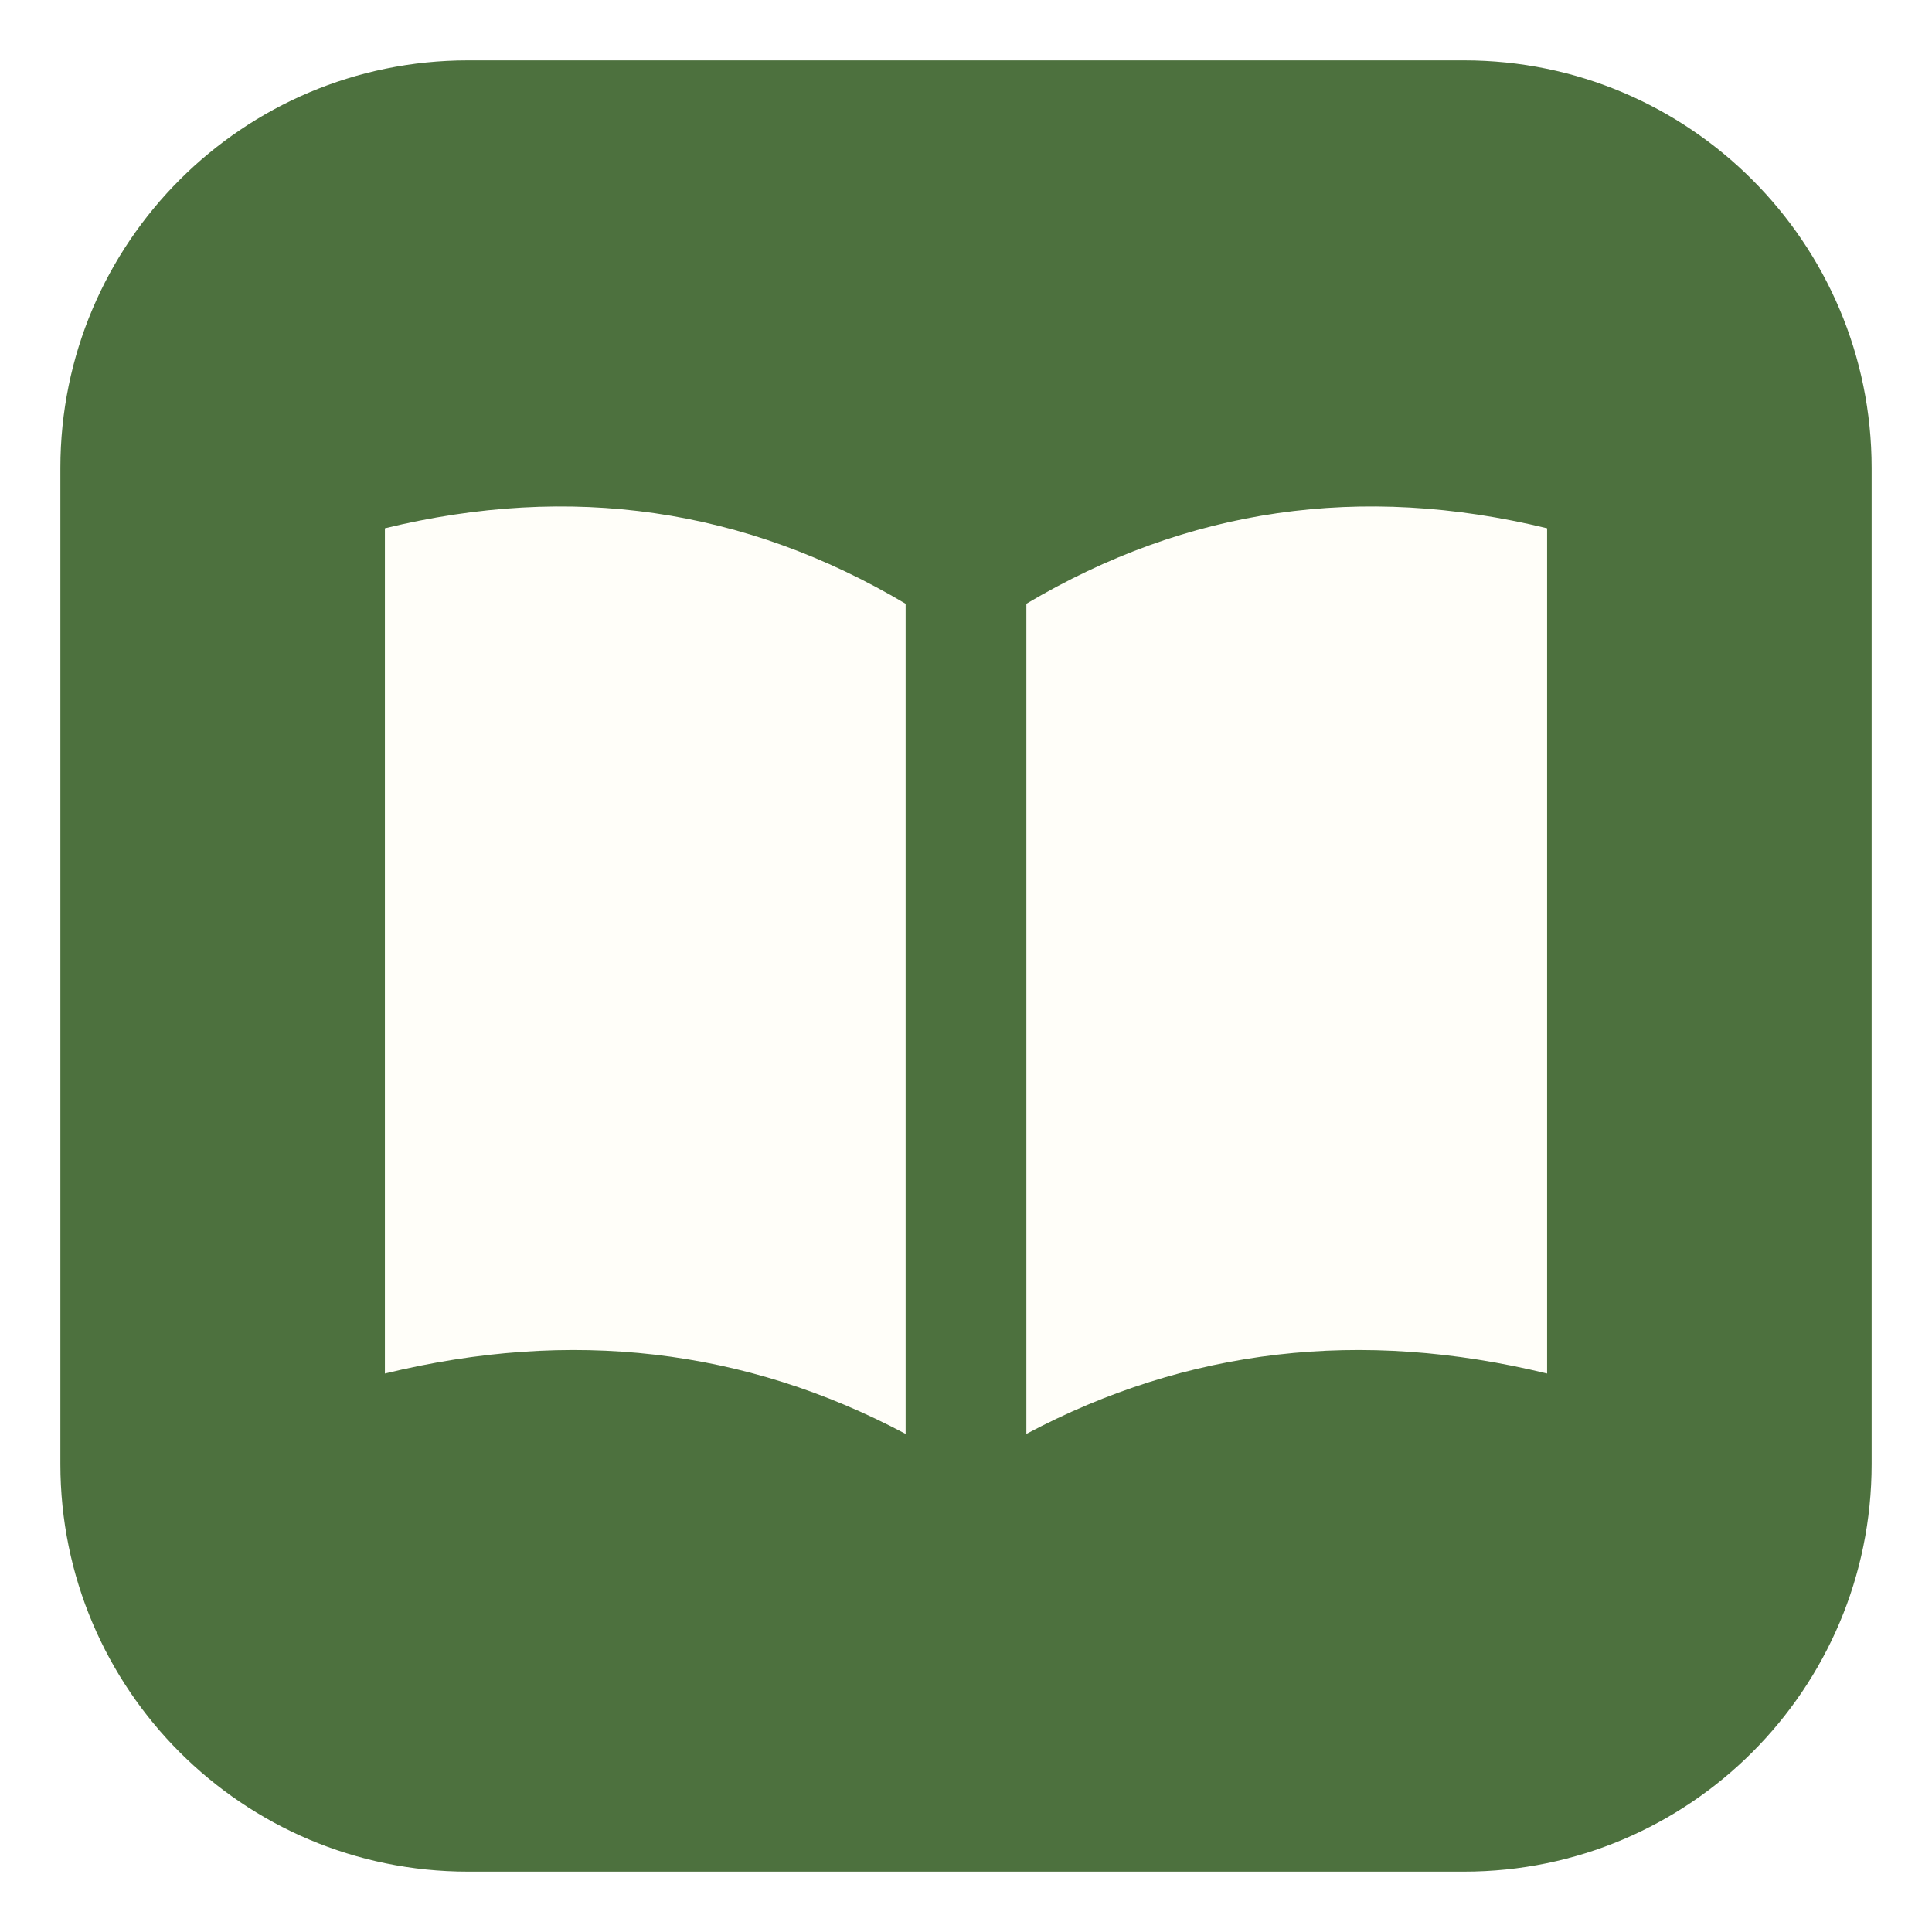
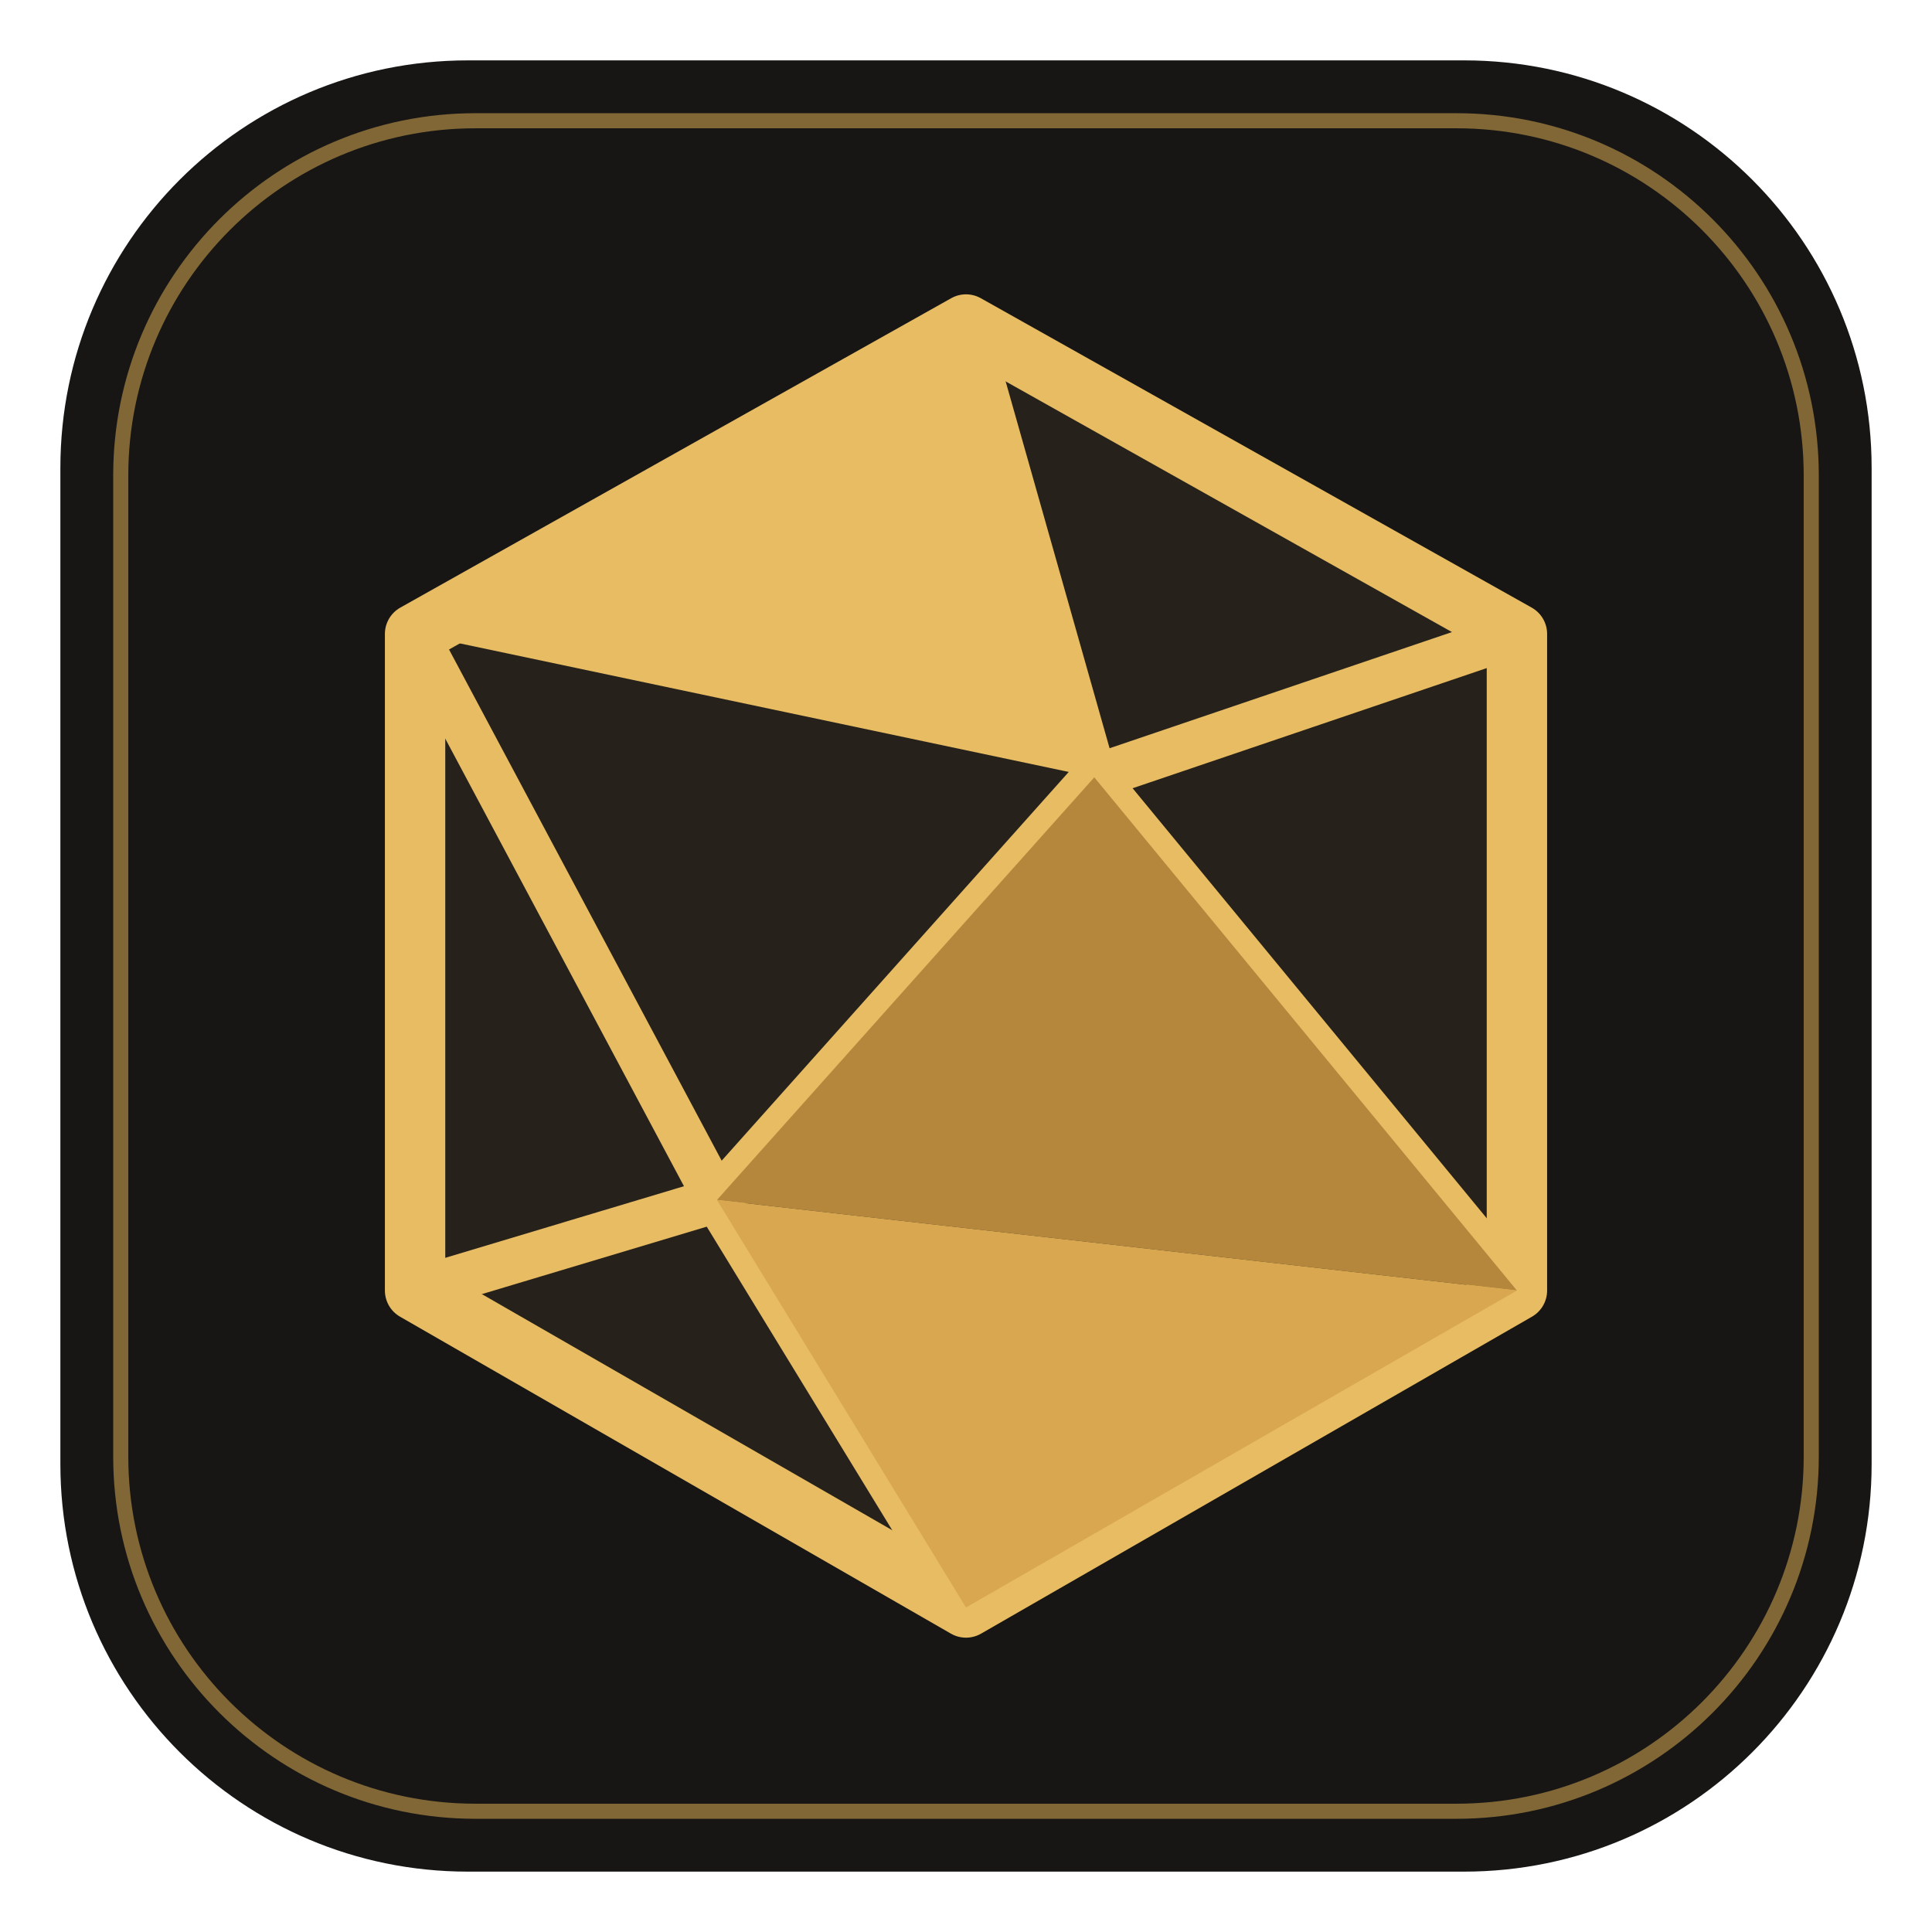
<svg xmlns="http://www.w3.org/2000/svg" width="256" height="256" viewBox="0 0 256 256">
-   <rect x="8" y="8" width="240" height="240" rx="54" fill="#4d713e" />
-   <path d="M51 70Q88 61 120 80V190Q88 173 51 182Z M136 80Q168 61 205 70V182Q168 173 136 190Z" fill="#fffef9" />
+   <rect x="8" y="8" width="240" height="240" rx="54" fill="#171615" />
+   <rect x="16" y="16" width="224" height="224" rx="47" fill="none" stroke="#806735" stroke-width="2" />
+   <g id="dice">
+     <path d="M128 43 201 84v87l-73 42-73-42V84Z" fill="#26221b" stroke="#e8bc62" stroke-width="8" stroke-linejoin="round" />
+     <path d="m128 43 17 60 56-19m-56 19 56 68-73 42m17-110-50 56-40-75m40 75 33 54m-33-54-40 12" fill="none" stroke="#e8bc62" stroke-width="6" stroke-linejoin="round" />
+     <path d="m128 43 17 60-90-19Z" fill="#e8bc62" />
+     <path d="m145 103 56 68-106-12Z" fill="#b5873c" />
+     <path d="M128 213 95 159l106 12Z" fill="#d9a74f" />
+   </g>
</svg>
